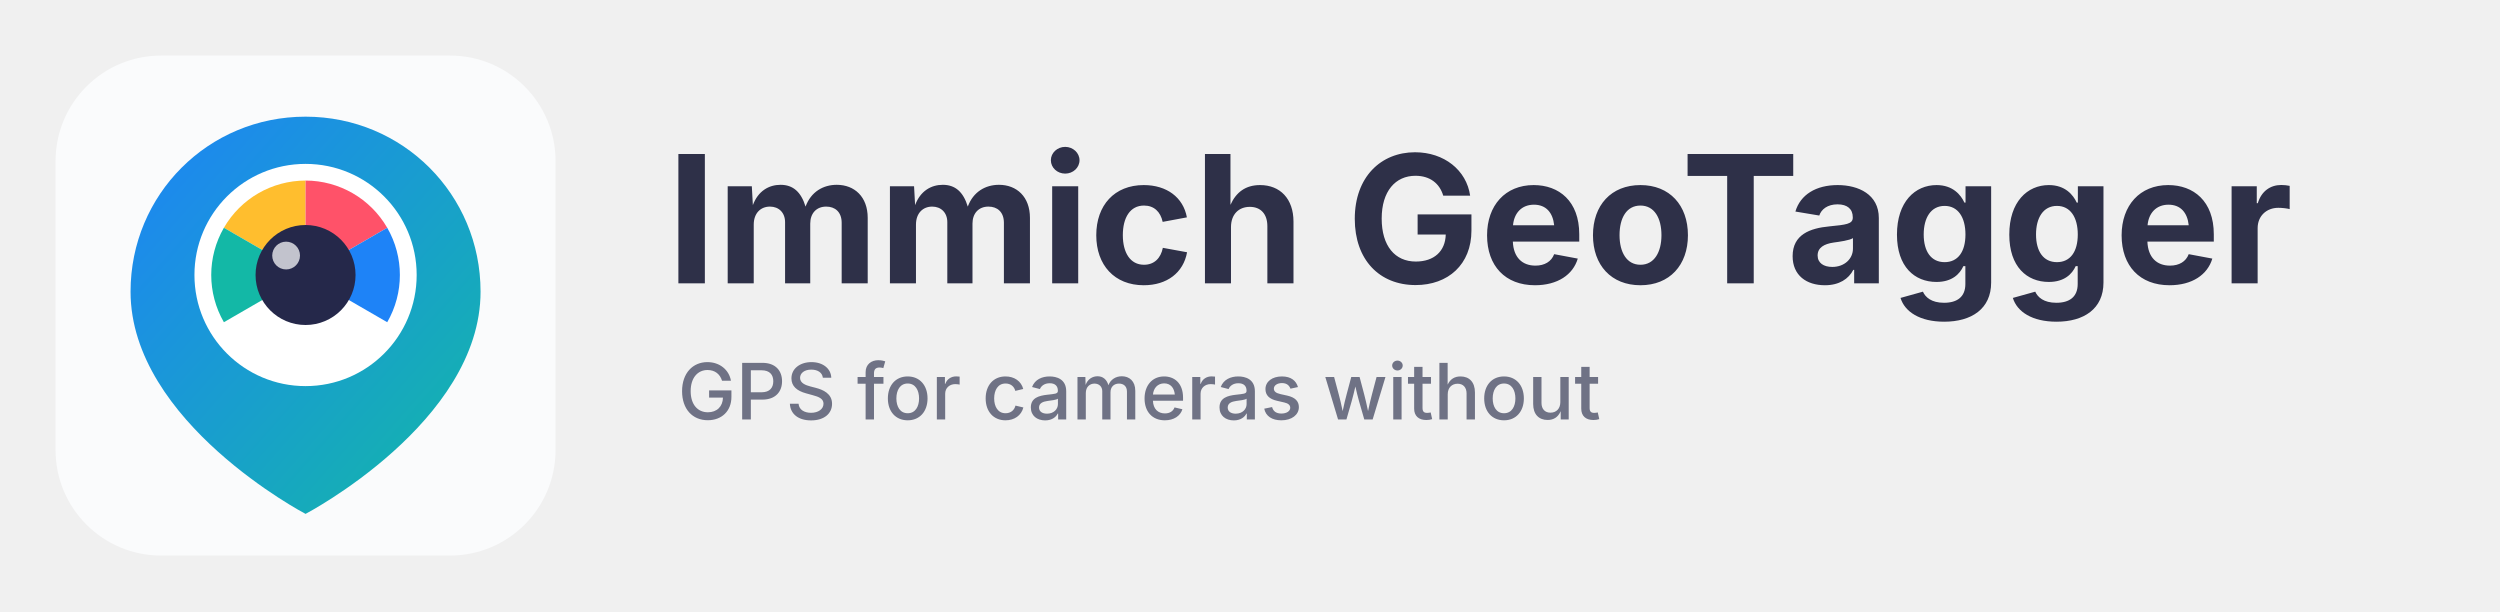
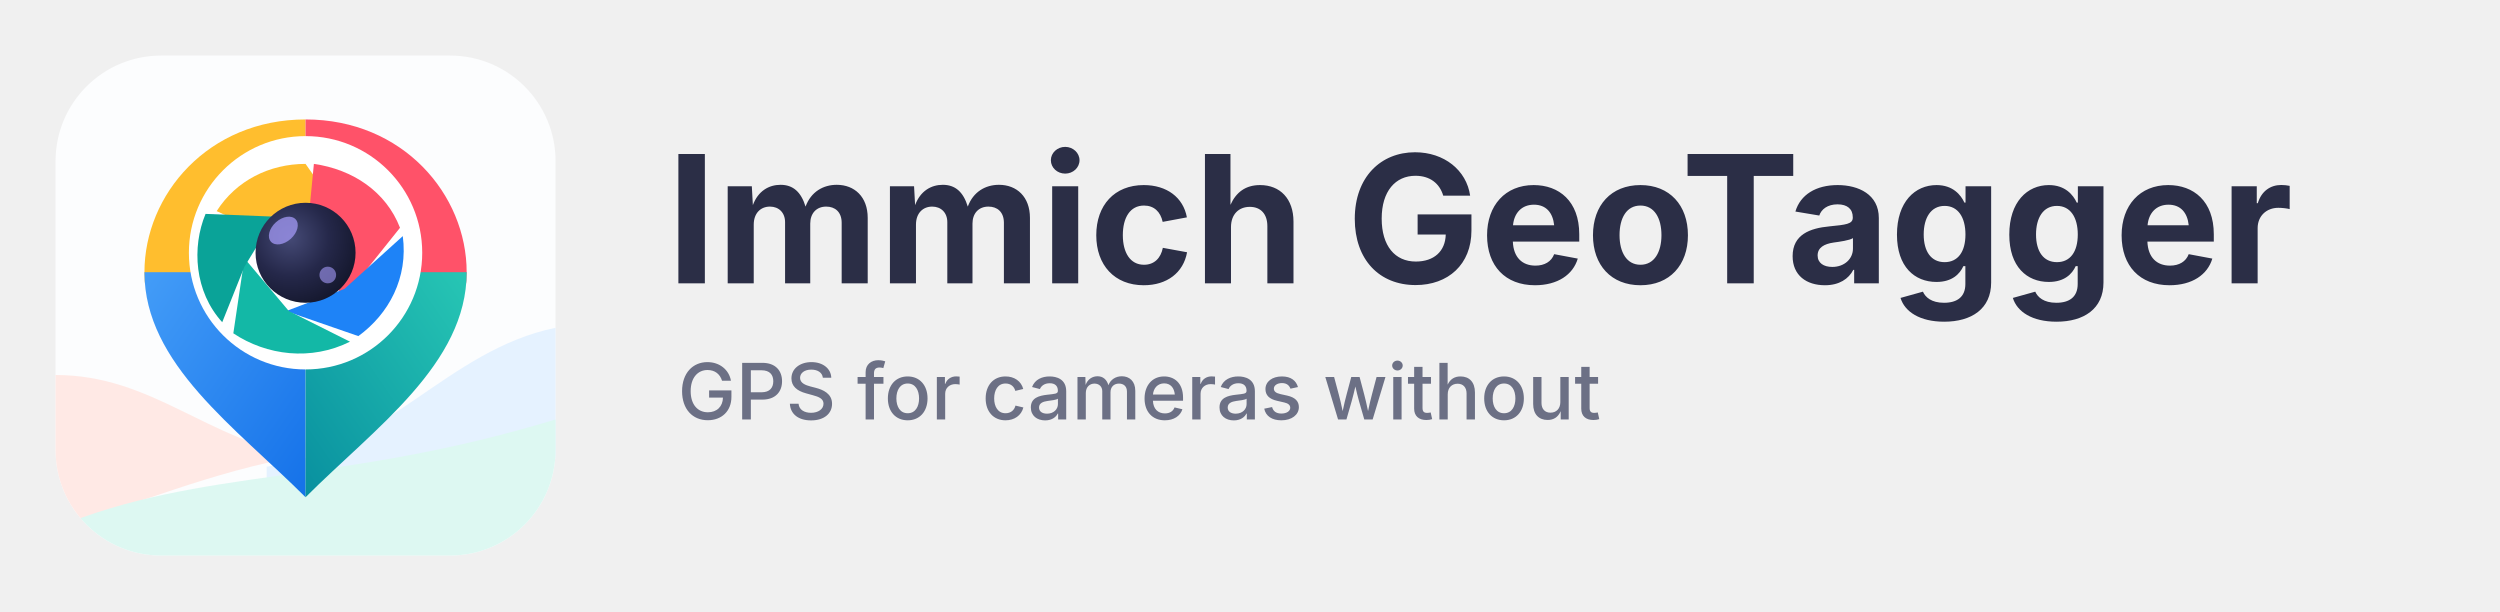
<svg xmlns="http://www.w3.org/2000/svg" width="900" height="220" viewBox="0 0 900 220" role="img" aria-labelledby="title desc">
  <defs>
-     <linearGradient id="pin" x1="0" y1="0" x2="1" y2="1">
-       <stop offset="0" stop-color="#1E83F7" />
-       <stop offset="1" stop-color="#13B8A6" />
+     <clipPath id="tileClip">
+       <rect x="20" y="20" width="180" height="180" rx="38" />
+     </clipPath>
+     <clipPath id="pinClip">
+       <path d="M110 43c-35 0-58 27-58 55 0 33 33 56 58 81 25-25 58-48 58-81 0-28-23-55-58-55z" />
+     </clipPath>
+     <linearGradient id="bluePin" x1="0" y1="0" x2="1" y2="1">
+       <stop offset="0" stop-color="#459EF8" />
+       <stop offset="1" stop-color="#126FE8" />
    </linearGradient>
+     <linearGradient id="tealPin" x1="1" y1="0" x2="0" y2="1">
+       <stop offset="0" stop-color="#28C8B5" />
+       <stop offset="1" stop-color="#078D9E" />
+     </linearGradient>
+     <radialGradient id="lens" cx="35%" cy="35%" r="70%">
+       <stop offset="0" stop-color="#454A76" />
+       <stop offset="0.55" stop-color="#25284A" />
+       <stop offset="1" stop-color="#15182E" />
+     </radialGradient>
  </defs>
-   <rect x="20" y="20" width="180" height="180" rx="38" fill="#FAFBFC" />
-   <path d="M110 42c-35 0-63 28-63 63 0 47 63 80 63 80s63-33 63-80c0-35-28-63-63-63z" fill="url(#pin)" />
-   <circle cx="110" cy="99" r="40" fill="#FFFFFF" />
-   <path d="M110 65a34 34 0 0 0-29.4 17L110 99z" fill="#FFBE2E" />
-   <path d="M110 65a34 34 0 0 1 29.4 17L110 99z" fill="#FF5269" />
-   <path d="M139.4 82a34 34 0 0 1 0 34L110 99z" fill="#1E83F7" />
-   <path d="M80.6 82a34 34 0 0 0 0 34L110 99z" fill="#13B8A6" />
-   <circle cx="110" cy="99" r="18" fill="#25284A" />
-   <circle cx="103" cy="92" r="5" fill="#FFFFFF" opacity=".72" />
-   <text x="240" y="102" font-family="Inter,Segoe UI,Arial,sans-serif" font-size="64" font-weight="700" fill="#2E3048">Immich GeoTagger</text>
-   <text x="244" y="151" font-family="Inter,Segoe UI,Arial,sans-serif" font-size="28" font-weight="500" fill="#6F7285">GPS for cameras without</text>
+   <rect x="20" y="20" width="180" height="180" rx="38" fill="#FCFDFE" />
+   <g clip-path="url(#tileClip)">
+     <path d="M20 135c35 0 55 24 89 29-34 6-60 18-89 26z" fill="#FFE9E5" />
+     <path d="M96 168c43-6 65-42 104-50v47c-39-2-62 9-104 15z" fill="#E5F2FF" />
+     <path d="M20 190c53-22 101-15 180-39v49H20z" fill="#DDF8F2" />
+   </g>
+   <g clip-path="url(#pinClip)">
+     <rect x="48" y="40" width="62" height="62" fill="#FFBE2E" />
+     <rect x="110" y="40" width="62" height="62" fill="#FF5269" />
+     <rect x="48" y="98" width="62" height="90" fill="url(#bluePin)" />
+     <rect x="110" y="98" width="62" height="90" fill="url(#tealPin)" />
+   </g>
+   <circle cx="110" cy="91" r="42" fill="#FFFFFF" />
+   <path d="M110 59c-13 0-25 6-32 17l30 14 16-11z" fill="#FFBE2E" />
+   <path d="M113 59c14 2 26 10 31 23l-20 25-14-17z" fill="#FF5269" />
+   <path d="M145 85c2 15-5 28-16 36l-26-9 21-8z" fill="#1E83F7" />
+   <path d="M126 123c-14 7-30 5-42-3l4-27 16 19z" fill="#13B8A6" />
+   <path d="M80 116c-10-11-11-27-6-39l25 1-11 18z" fill="#0AA398" />
+   <circle cx="110" cy="91" r="18" fill="url(#lens)" />
+   <ellipse cx="102" cy="83" rx="6" ry="4" transform="rotate(-42 102 83)" fill="#9A91E9" opacity=".82" />
+   <circle cx="118" cy="99" r="3" fill="#9A91E9" opacity=".65" />
+   <text x="240" y="102" font-family="Inter,Segoe UI,Arial,sans-serif" font-size="64" font-weight="700" fill="#2B2E46">Immich GeoTagger</text>
+   <text x="244" y="151" font-family="Inter,Segoe UI,Arial,sans-serif" font-size="28" font-weight="500" fill="#6C7085">GPS for cameras without</text>
</svg>
